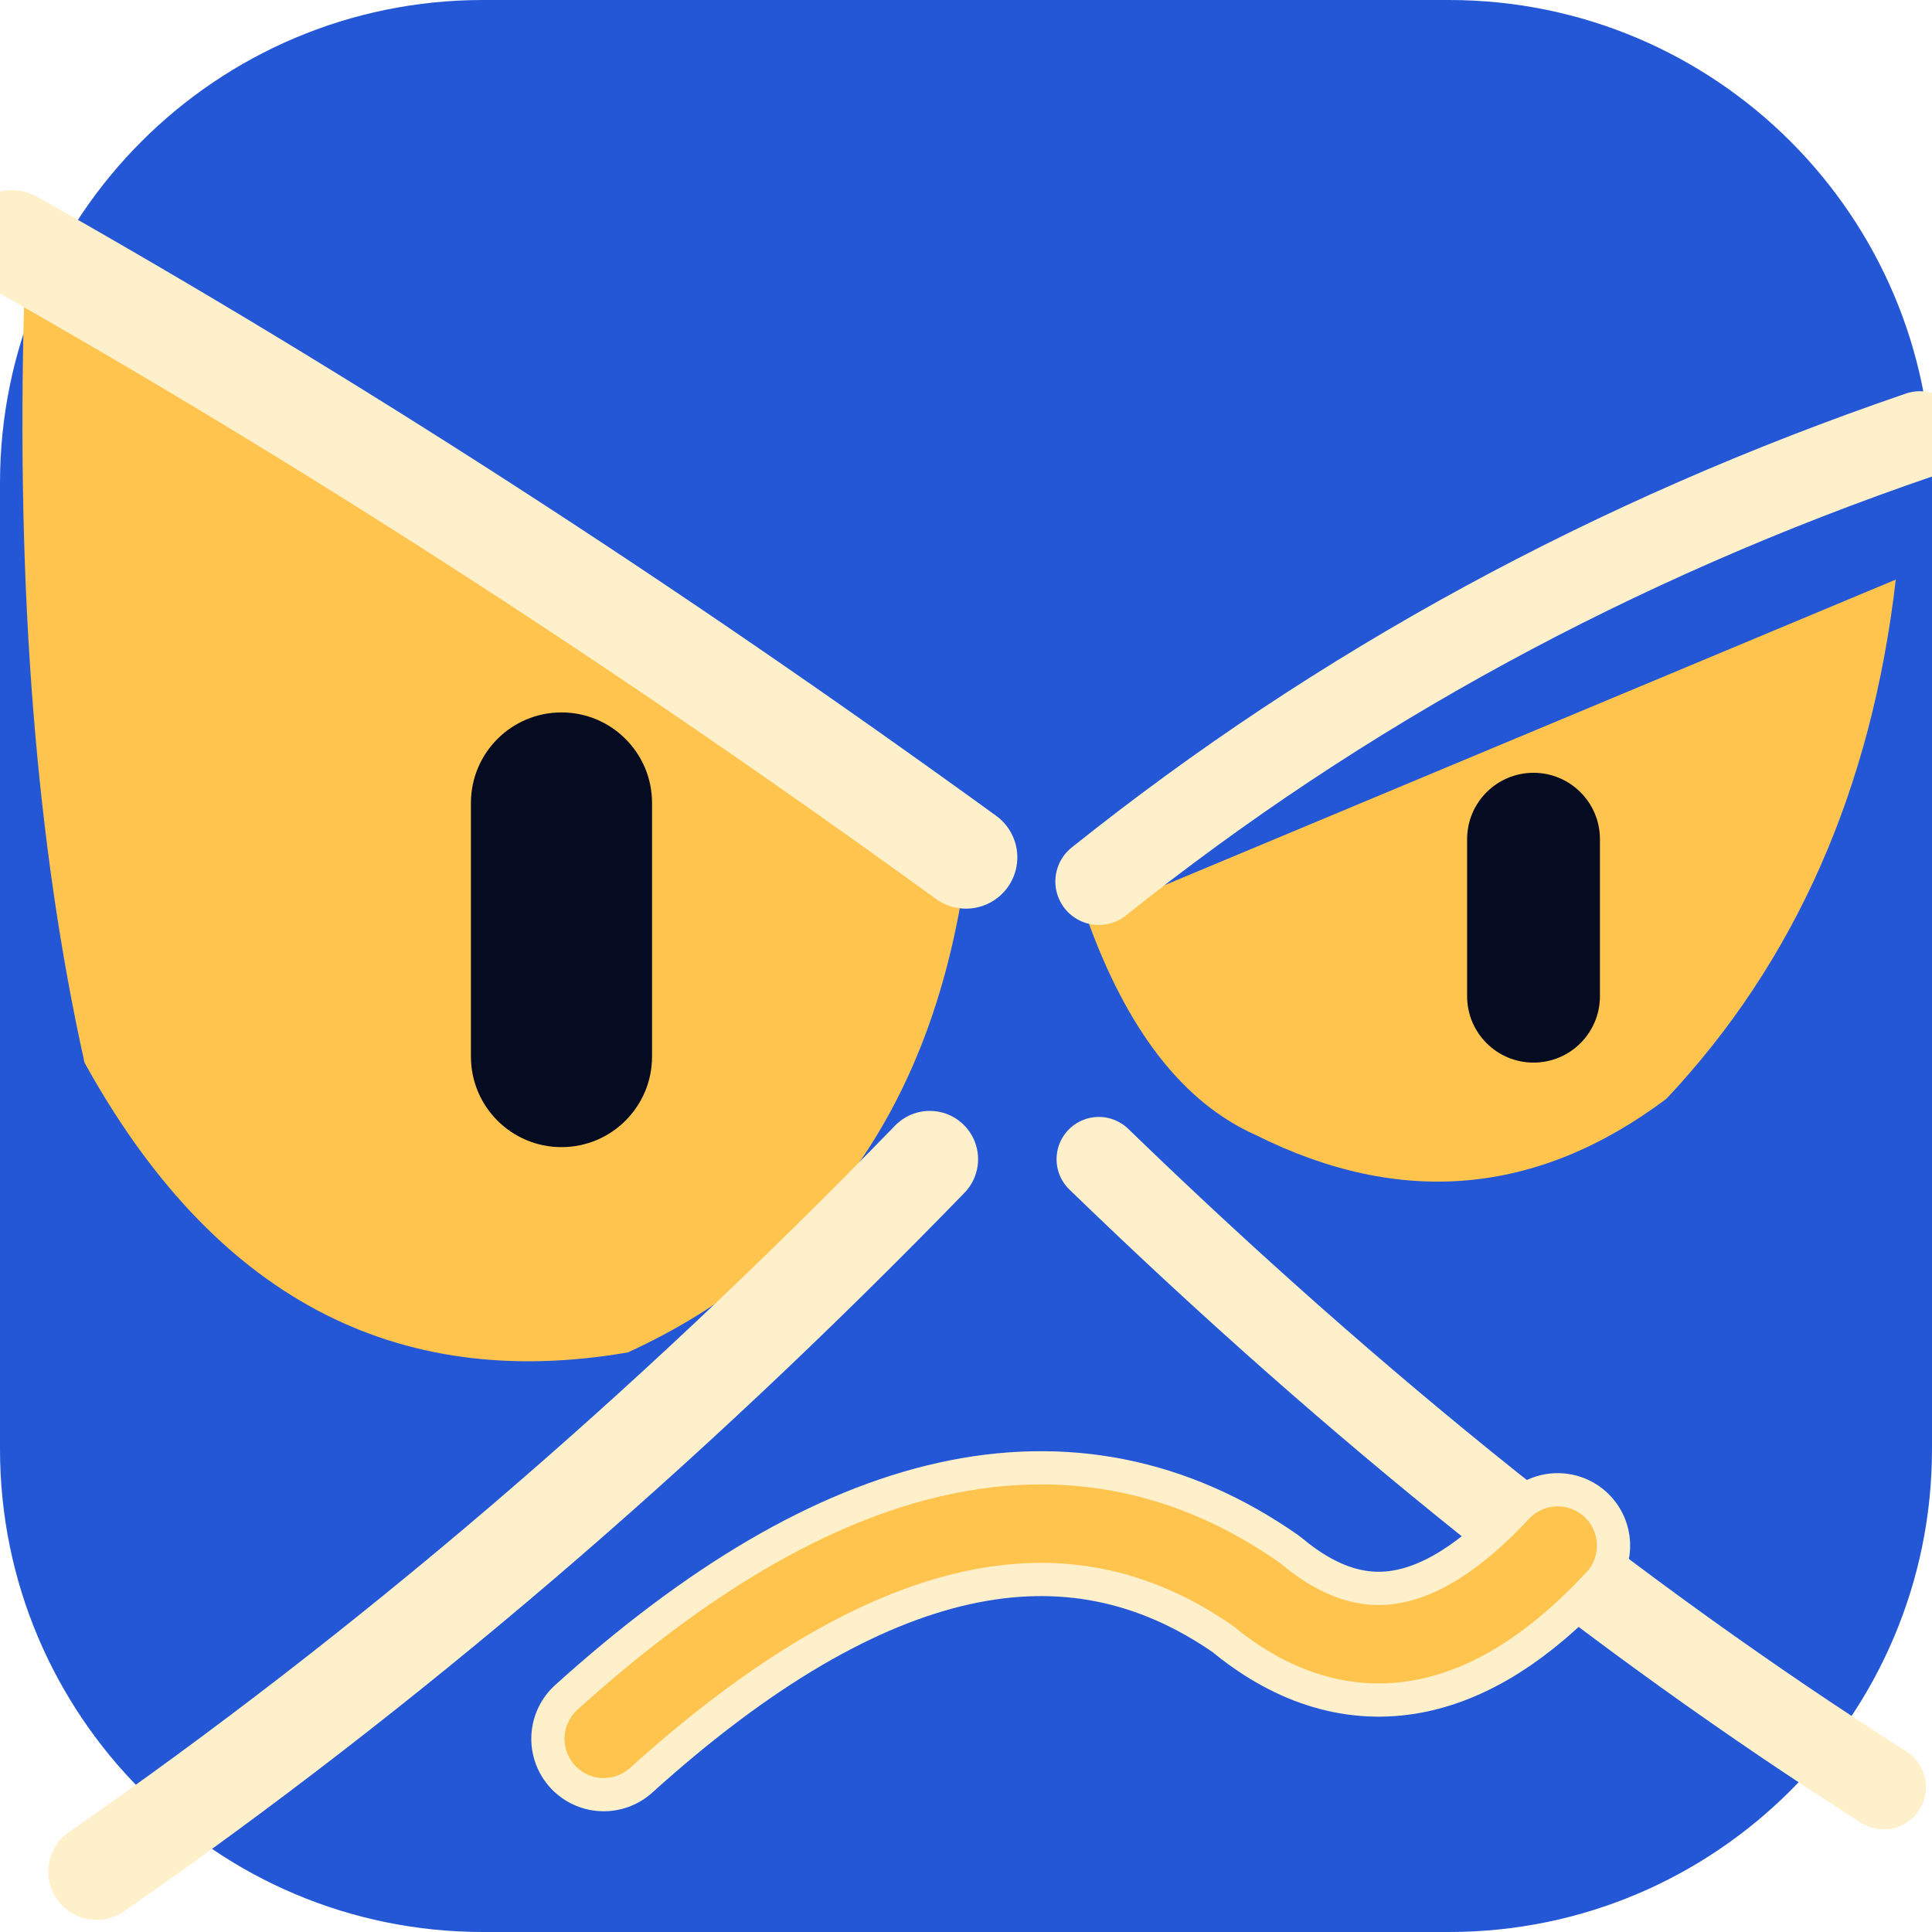
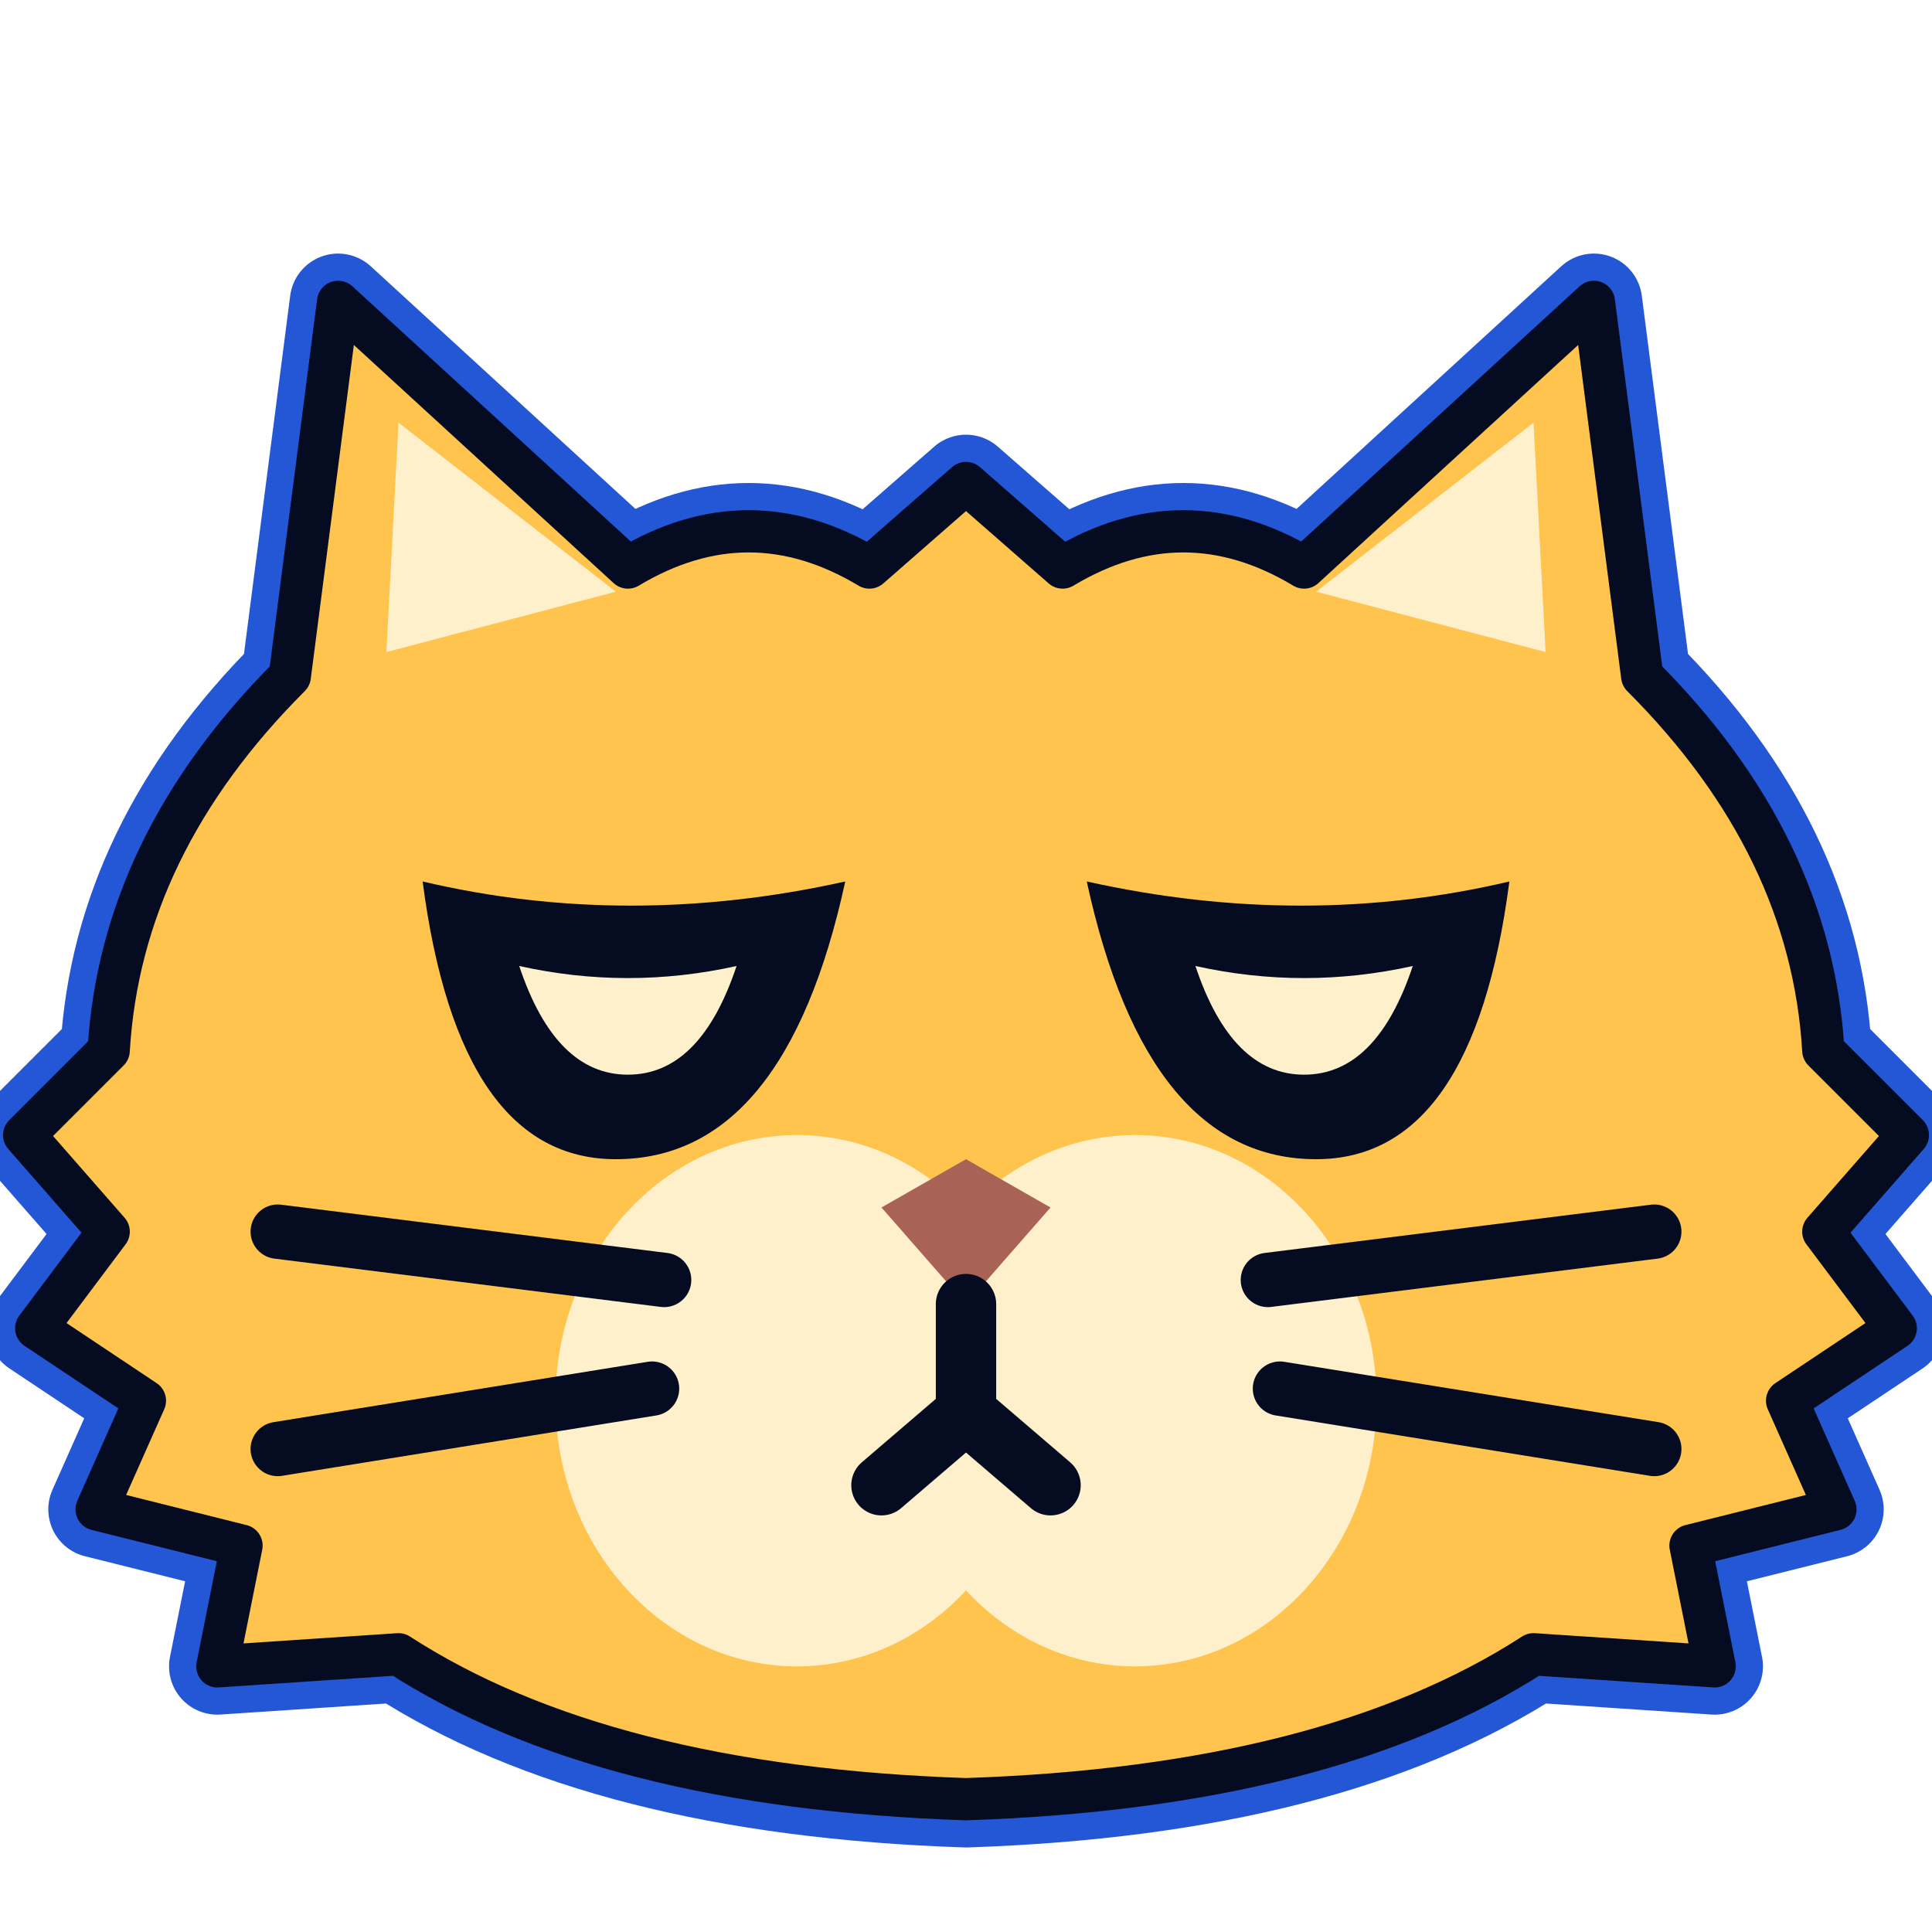
<svg xmlns="http://www.w3.org/2000/svg" viewBox="0 0 16 16" role="img" aria-labelledby="title description">
-   <rect width="16" height="16" rx="4" fill="#2457d6" />
-   <path d="M.2 2.5 8 7.2q-.4 2.9-2.8 4-2.9.5-4.5-2.4Q.1 6.1.2 2.5Z" fill="#ffc44d" />
-   <path d="M9 7.6 15.7 4.8q-.3 2.6-1.9 4.3-1.6 1.2-3.4.3-.9-.4-1.4-1.8Z" fill="#ffc44d" />
-   <rect x="3.9" y="5.9" width="1.5" height="3.6" rx=".75" fill="#050b20" />
-   <rect x="12.15" y="6.4" width="1.1" height="2.4" rx=".55" fill="#050b20" />
-   <g fill="none" stroke="#fff0cc" stroke-linecap="round" stroke-linejoin="round">
-     <path d="M.1 2q3.9 2.2 7.9 5.1" stroke-width=".85" />
-     <path d="M15.9 3.6q-3.8 1.3-6.8 3.7" stroke-width=".72" />
-     <path d="M7.7 9.6Q4.4 13 .8 15.5" stroke-width=".8" />
-     <path d="M9.1 9.6q3.2 3.1 6.5 5.2" stroke-width=".7" />
-     <path d="M5 14.4q3.1-2.8 5.4-1.2 1.2 1 2.5-.4" stroke-width="1.2" />
+   <path d="M2.4 5.6 2.8 2.5l2.4 2.2q1-.6 2 0L8 4l.8.7q1-.6 2 0l2.4-2.2.4 3.1q1.4 1.4 1.5 3.1l.7.7-.7.8.6.8-.9.6.4.9-1.2.3.2 1-1.5-.1q-1.7 1.1-4.7 1.2-3-.1-4.7-1.2l-1.5.1.2-1-1.2-.3.4-.9-.9-.6.6-.8-.7-.8.7-.7q.1-1.7 1.5-3.1Z" fill="#ffc44d" stroke="#2457d6" stroke-width=".8" stroke-linejoin="round" />
+   <path d="M2.4 5.6 2.8 2.5l2.4 2.2q1-.6 2 0L8 4l.8.7q1-.6 2 0l2.4-2.2.4 3.1q1.4 1.4 1.5 3.1l.7.7-.7.8.6.8-.9.6.4.9-1.2.3.2 1-1.5-.1q-1.7 1.1-4.7 1.2-3-.1-4.7-1.2l-1.5.1.2-1-1.2-.3.4-.9-.9-.6.6-.8-.7-.8.7-.7q.1-1.7 1.5-3.1Z" fill="#ffc44d" stroke="#050b20" stroke-width=".35" stroke-linejoin="round" />
+   <path d="m3.3 3.5 1.8 1.4-1.9 .5Z" fill="#fff0cc" />
+   <path d="m12.7 3.5-1.8 1.4 1.9 .5Z" fill="#fff0cc" />
+   <path d="M3.5 7.3q1.7.4 3.5 0-.5 2.3-1.9 2.3-1.3 0-1.6-2.3ZM9 7.3q1.8.4 3.5 0-.3 2.3-1.6 2.3-1.4 0-1.9-2.3Z" fill="#050b20" />
+   <path d="M4.3 8q.9.2 1.8 0-.3.9-.9.9T4.3 8Zm5.6 0q.9.2 1.8 0-.3.9-.9.9t-.9-.9Z" fill="#fff0cc" />
+   <ellipse cx="6.6" cy="11.6" rx="2" ry="2.2" fill="#fff0cc" />
+   <ellipse cx="9.4" cy="11.6" rx="2" ry="2.2" fill="#fff0cc" />
+   <path d="m7.3 10 .7-.4.7.4-.7.8Z" fill="#a96356" />
+   <g fill="none" stroke="#050b20" stroke-linecap="round" stroke-linejoin="round">
+     <path d="M8 10.8v.9m0 0-.7.6m.7-.6.7.6" stroke-width=".5" />
+     <path d="m5.5 10.6-3.2-.4m3.1 1.3-3.1.5m8.2-1.4 3.2-.4m-3.1 1.3 3.1.5" stroke-width=".45" />
  </g>
-   <path d="M5 14.4q3.1-2.8 5.4-1.2 1.2 1 2.5-.4" fill="none" stroke="#ffc44d" stroke-width=".65" stroke-linecap="round" stroke-linejoin="round" />
</svg>
